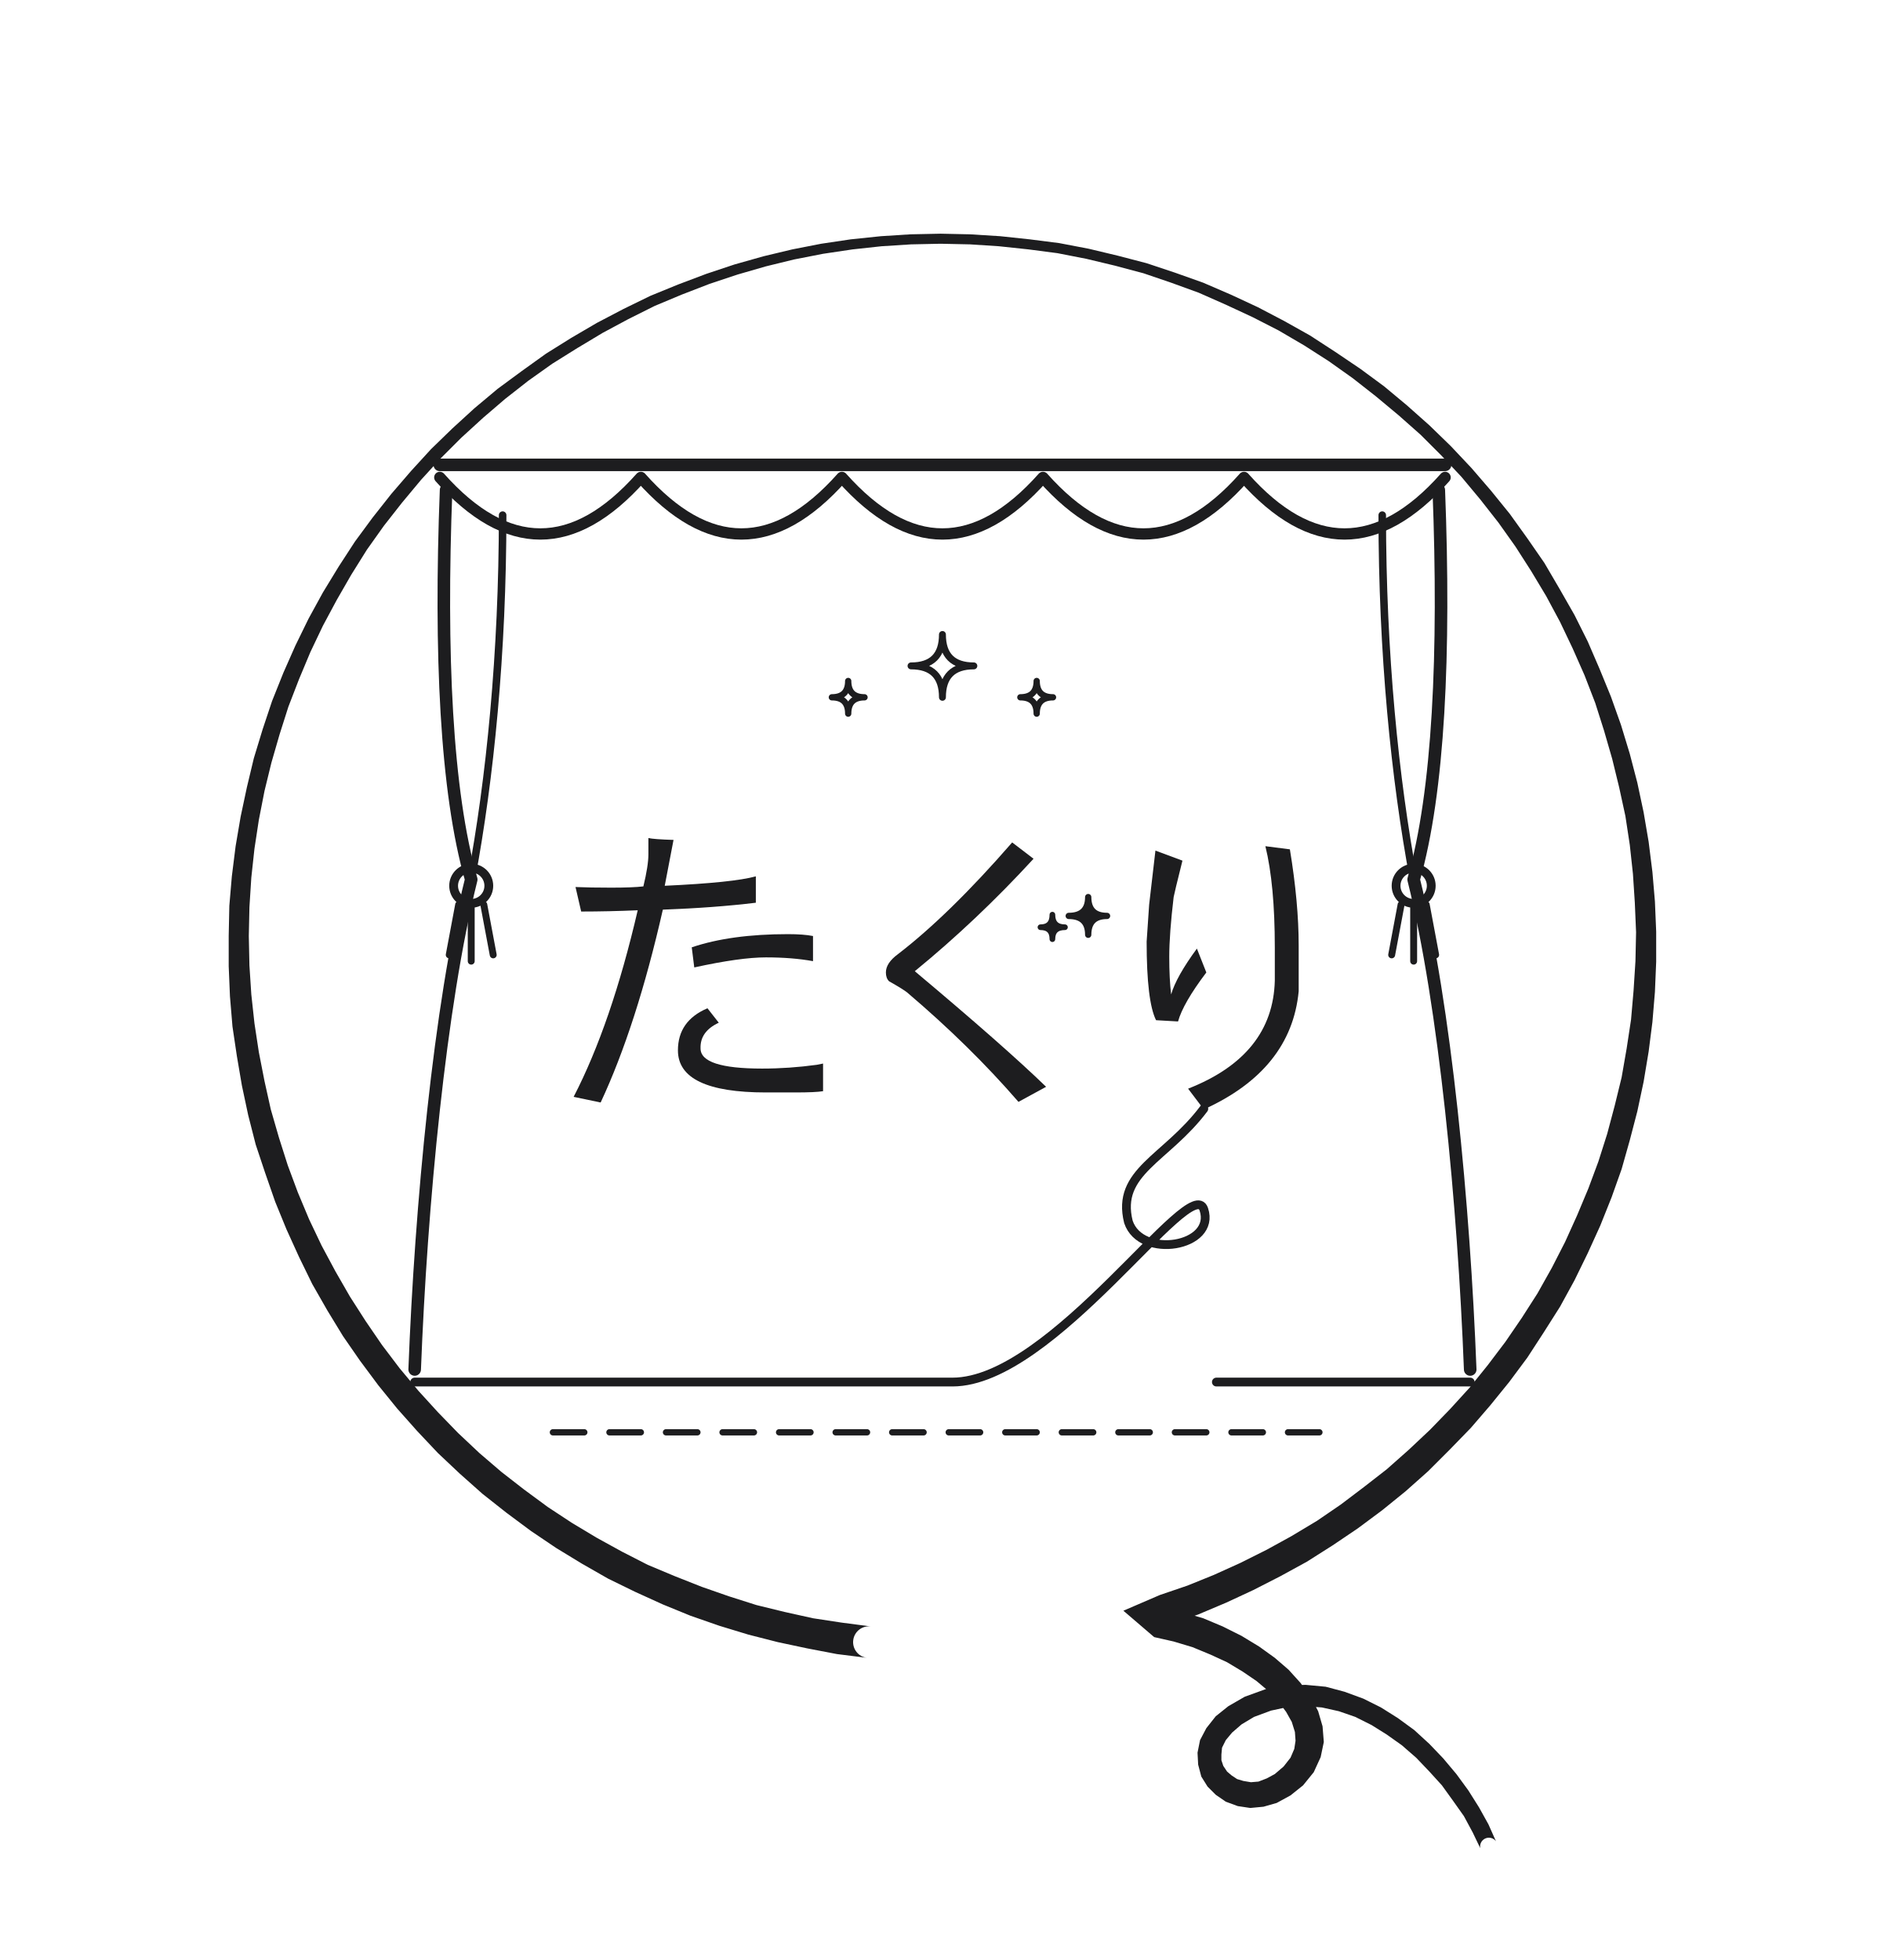
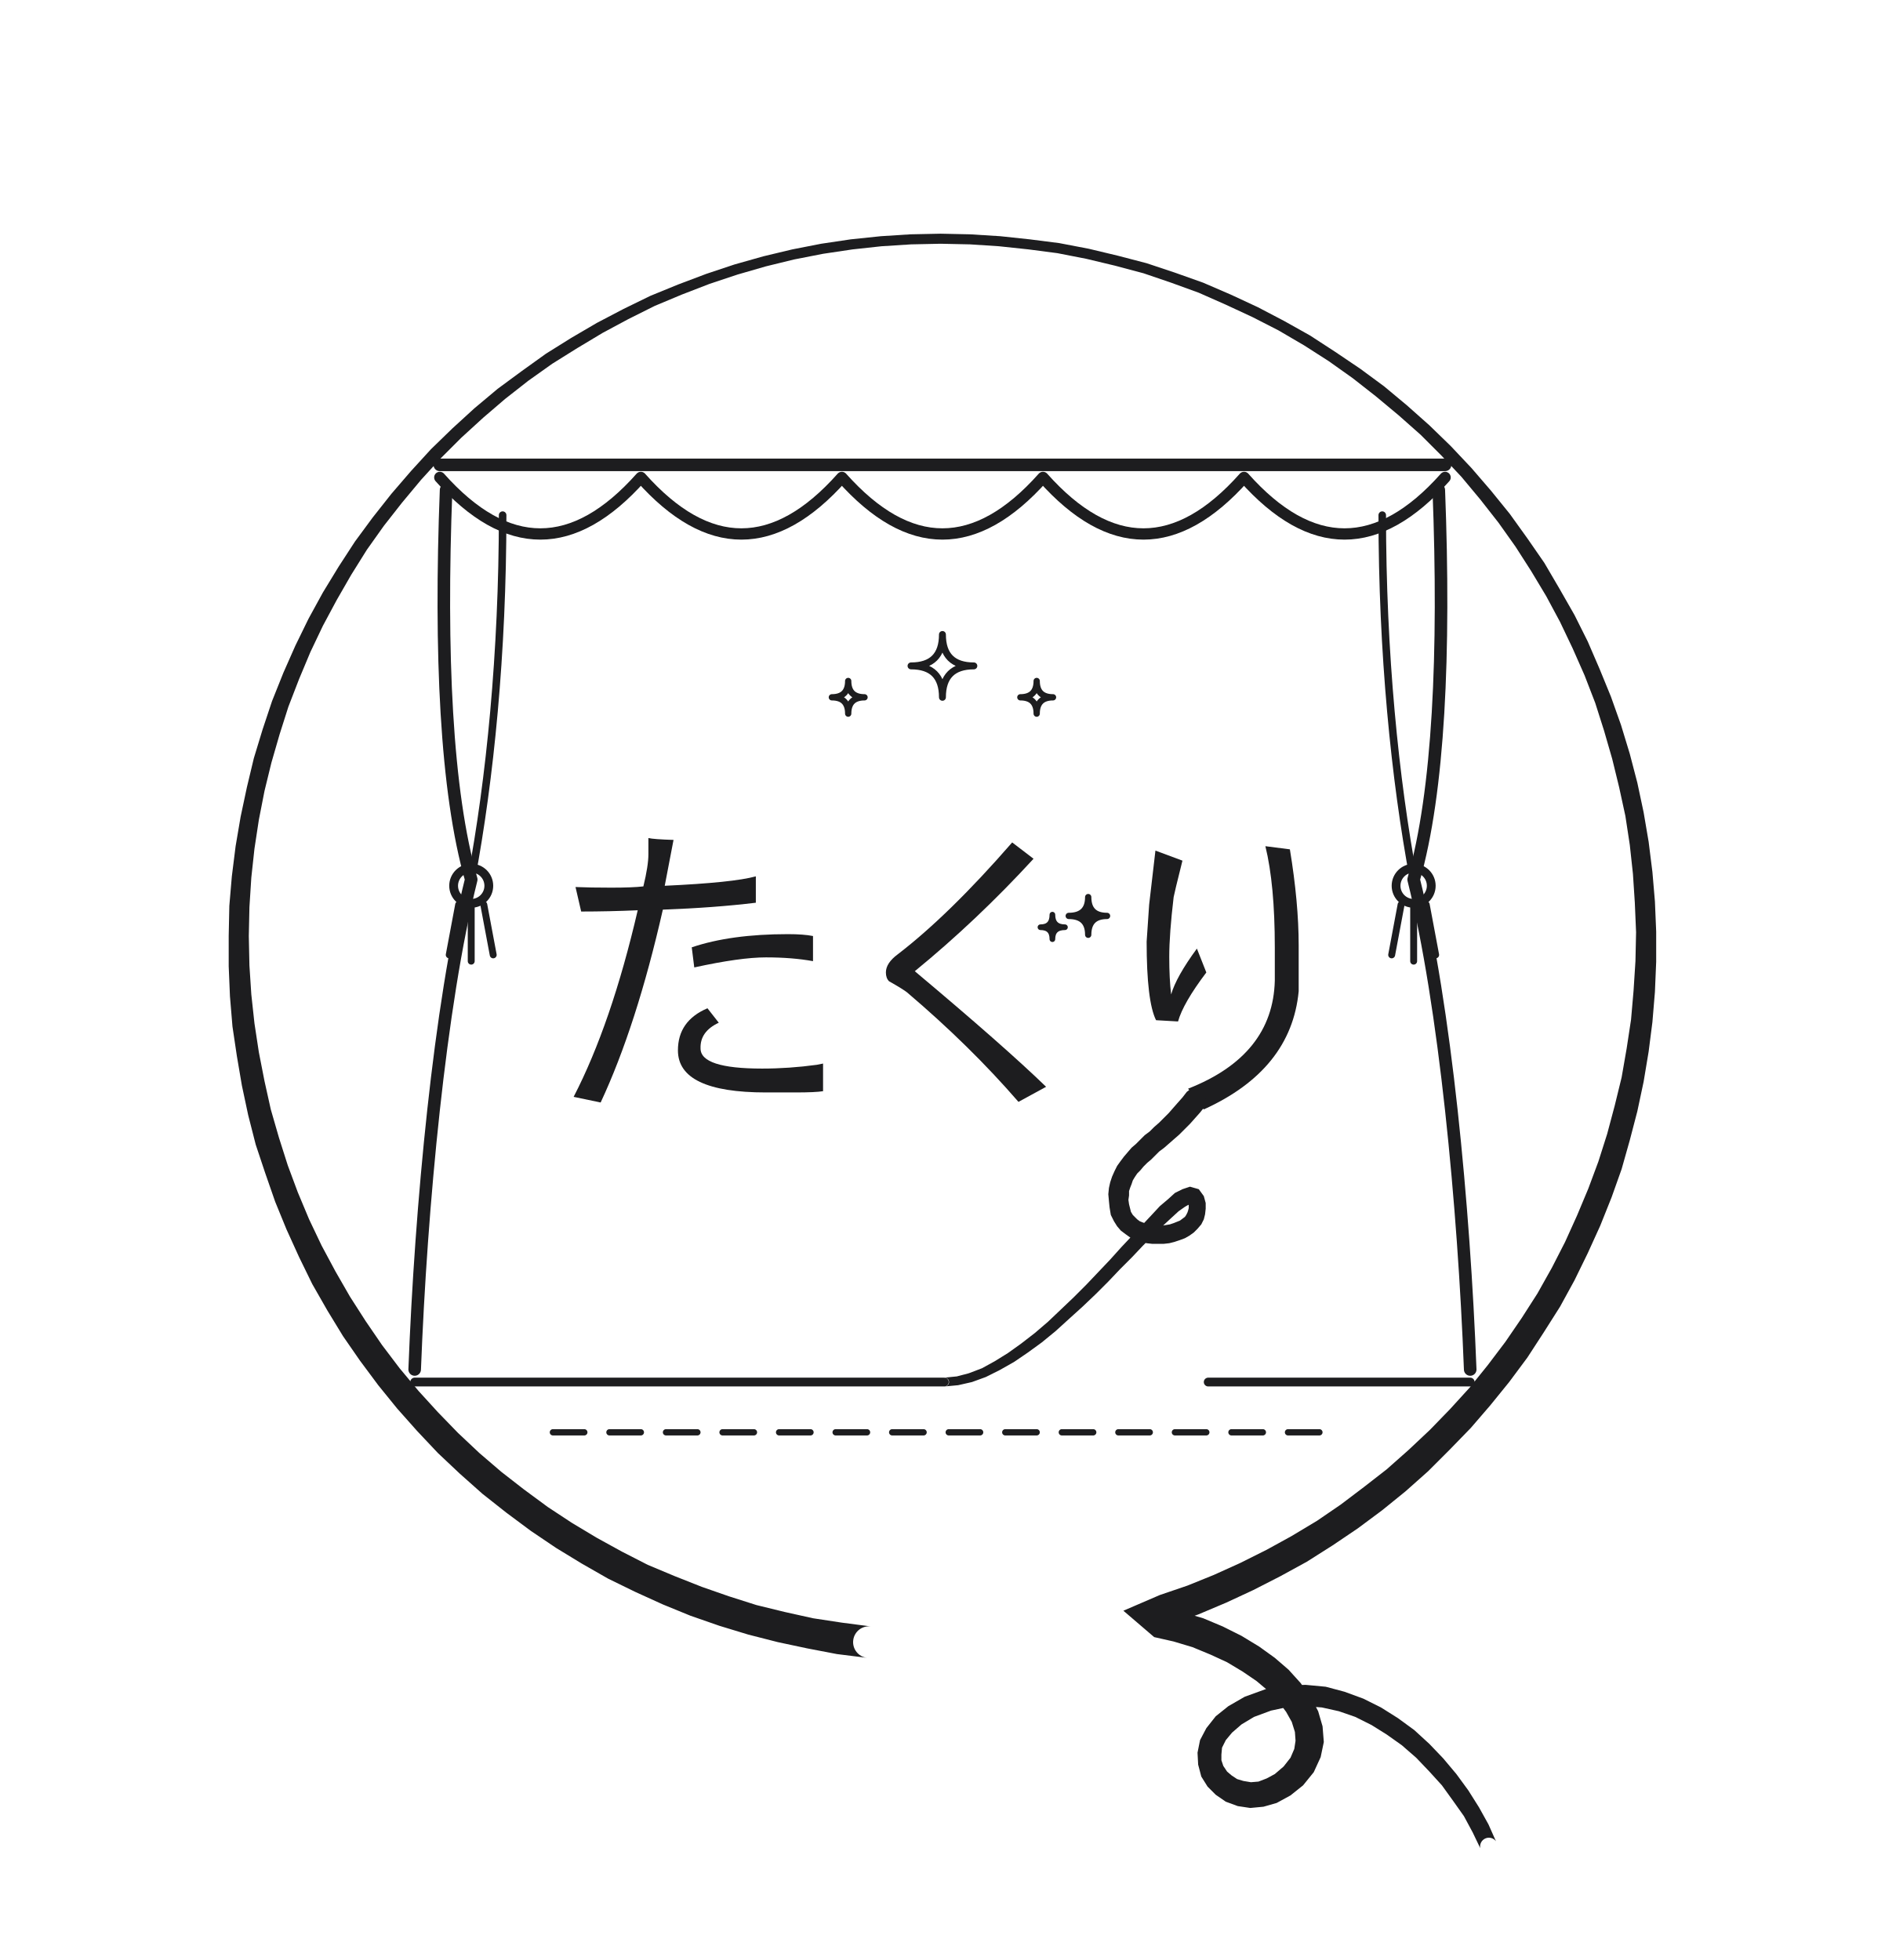
<svg xmlns="http://www.w3.org/2000/svg" viewBox="0 0 300 312" width="300" height="312" role="img" aria-label="たぐり">
  <path d="M138.6 258.9 134.0 258.3 129.4 257.6 124.9 256.6 120.4 255.5 116.0 254.1 111.7 252.6 107.4 250.9 103.1 249.1 99.0 247.0 95.0 244.8 91.0 242.4 87.2 239.9 83.4 237.1 79.8 234.3 76.3 231.3 72.9 228.1 69.7 224.8 66.6 221.4 63.6 217.8 60.8 214.1 58.2 210.3 55.7 206.4 53.4 202.4 51.2 198.3 49.2 194.1 47.4 189.8 45.8 185.5 44.4 181.1 43.1 176.6 42.1 172.1 41.2 167.5 40.5 162.9 40.0 158.3 39.7 153.7 39.6 149.0 39.7 144.4 40.0 139.7 40.5 135.1 41.2 130.5 42.1 125.9 43.2 121.4 44.5 116.9 45.9 112.5 47.6 108.1 49.4 103.8 51.4 99.6 53.6 95.5 55.9 91.5 58.4 87.5 61.1 83.7 64.0 80.0 67.0 76.4 70.1 73.0 73.4 69.7 76.9 66.5 80.4 63.5 84.1 60.6 87.9 57.9 91.9 55.4 95.9 53.0 100.0 50.8 104.2 48.7 108.5 46.9 112.9 45.2 117.4 43.7 121.9 42.4 126.4 41.3 131.0 40.4 135.7 39.7 140.3 39.2 145.0 38.9 149.7 38.8 154.4 38.9 159.0 39.2 163.7 39.7 168.3 40.3 172.9 41.2 177.5 42.3 182.0 43.5 186.4 45.0 190.8 46.6 195.1 48.5 199.4 50.5 203.5 52.6 207.6 55.0 211.5 57.5 215.3 60.2 219.0 63.1 222.6 66.1 226.1 69.2 229.4 72.5 232.6 75.9 235.6 79.5 238.5 83.2 241.2 87.0 243.7 90.9 246.1 94.9 248.3 99.0 250.3 103.2 252.2 107.5 253.9 111.9 255.3 116.3 256.6 120.8 257.7 125.3 258.7 129.9 259.4 134.5 259.9 139.1 260.2 143.7 260.4 148.4 260.3 153.0 260.0 157.7 259.6 162.3 258.9 166.9 258.1 171.5 257.0 176.0 255.8 180.5 254.4 184.9 252.8 189.2 251.0 193.5 249.1 197.7 247.0 201.8 244.7 205.9 242.2 209.8 239.6 213.6 236.8 217.3 233.9 220.9 230.8 224.3 227.6 227.6 224.2 230.8 220.7 233.9 217.1 236.7 213.4 239.5 209.6 242.1 205.6 244.5 201.6 246.7 197.4 248.8 193.2 250.7 189.0 252.4 184.6 253.9 178.8 256.4 183.7 260.6 186.8 261.3 189.8 262.2 192.7 263.4 195.3 264.6 197.8 266.1 200.0 267.6 201.9 269.2 203.5 270.9 204.7 272.5 205.6 274.1 206.1 275.7 206.2 277.1 206.0 278.4 205.4 279.8 204.3 281.2 202.9 282.4 201.6 283.1 200.3 283.6 199.1 283.7 197.9 283.5 196.9 283.2 196.0 282.6 195.3 282.0 194.7 281.1 194.4 280.2 194.4 279.3 194.5 278.2 195.1 277.0 196.1 275.8 197.6 274.5 199.6 273.3 202.3 272.3 205.1 271.7 207.8 271.6 210.4 271.8 213.1 272.4 215.7 273.3 218.3 274.6 220.7 276.1 223.1 277.8 225.4 279.8 227.5 282.0 229.5 284.2 231.3 286.7 233.0 289.1 234.4 291.7 235.6 294.2 A1.4 1.4 0 0 1 238.1 293.1 L238.1 293.1 236.9 290.4 235.4 287.7 233.7 285.0 231.8 282.4 229.7 279.9 227.5 277.6 225.1 275.4 222.5 273.5 219.8 271.8 217.0 270.4 214.0 269.3 211.0 268.5 207.8 268.2 204.6 268.3 201.4 268.9 198.1 270.1 195.5 271.6 193.5 273.2 192.0 275.1 191.0 277.0 190.6 279.0 190.7 280.9 191.2 282.8 192.2 284.4 193.5 285.7 195.1 286.8 197.0 287.5 199.0 287.8 201.1 287.6 203.2 287.0 205.4 285.8 207.4 284.2 209.1 282.1 210.2 279.7 210.7 277.3 210.5 274.8 209.8 272.4 208.6 270.1 207.0 267.9 205.1 265.8 202.9 263.9 200.4 262.1 197.6 260.4 194.6 258.9 191.5 257.6 188.1 256.6 184.7 255.7 183.0 258.9 186.2 258.6 190.7 257.0 195.2 255.1 199.5 253.1 203.8 250.9 208.0 248.6 212.1 246.0 216.1 243.3 220.0 240.4 223.7 237.4 227.3 234.2 230.7 230.8 234.1 227.3 237.2 223.7 240.2 220.0 243.1 216.1 245.7 212.1 248.3 208.0 250.6 203.8 252.7 199.5 254.7 195.1 256.5 190.6 258.1 186.1 259.4 181.5 260.6 176.9 261.6 172.2 262.4 167.4 263.0 162.7 263.4 157.9 263.6 153.1 263.6 148.3 263.4 143.5 263.0 138.8 262.4 134.0 261.6 129.3 260.6 124.6 259.4 120.0 258.0 115.4 256.4 110.9 254.6 106.5 252.7 102.1 250.6 97.9 248.2 93.7 245.8 89.6 243.1 85.7 240.3 81.8 237.3 78.1 234.2 74.5 230.9 71.0 227.5 67.7 223.9 64.5 220.3 61.5 216.5 58.7 212.5 56.0 208.5 53.4 204.4 51.1 200.2 48.9 195.9 46.9 191.5 45.0 187.0 43.4 182.5 41.9 177.9 40.7 173.3 39.6 168.6 38.7 163.9 38.1 159.2 37.6 154.4 37.3 149.7 37.2 144.9 37.3 140.2 37.6 135.4 38.1 130.7 38.8 126.1 39.7 121.5 40.8 116.9 42.1 112.4 43.6 107.9 45.3 103.5 47.1 99.2 49.2 95.0 51.4 90.9 53.8 86.9 56.3 83.0 59.1 79.2 61.9 75.5 65.0 72.0 68.2 68.6 71.5 65.4 75.0 62.3 78.6 59.3 82.4 56.5 86.2 53.9 90.2 51.4 94.3 49.1 98.5 47.0 102.8 45.1 107.1 43.3 111.6 41.8 116.1 40.4 120.7 39.3 125.3 38.3 130.0 37.5 134.7 36.9 139.5 36.5 144.2 36.4 149.0 36.4 153.8 36.6 158.6 37.0 163.4 37.7 168.1 38.5 172.8 39.5 177.5 40.7 182.2 42.2 186.7 43.8 191.3 45.6 195.7 47.6 200.1 49.7 204.4 52.1 208.6 54.6 212.7 57.3 216.6 60.2 220.5 63.2 224.2 66.4 227.8 69.7 231.3 73.2 234.6 76.8 237.8 80.6 240.8 84.5 243.7 88.5 246.4 92.6 248.9 96.8 251.3 101.1 253.4 105.5 255.4 109.9 257.2 114.5 258.8 119.1 260.2 123.8 261.4 128.5 262.4 133.2 263.3 138.0 263.9 A2.5 2.5 0 0 1 138.6 258.9Z" fill="#1d1d1f" />
  <path d="M70 74 L230 74" fill="none" stroke="#1d1d1f" stroke-width="2.0" stroke-linecap="round" stroke-linejoin="round" />
  <path d="M70 76 Q86 94 102 76 Q118 94 134 76 Q150 94 166 76 Q182 94 198 76 Q214 94 230 76" fill="none" stroke="#1d1d1f" stroke-width="1.8" stroke-linecap="round" stroke-linejoin="round" />
  <path d="M71 78 C70 104 71 126 75 140 C70 160 67 192 66 218" fill="none" stroke="#1d1d1f" stroke-width="2.0" stroke-linecap="round" stroke-linejoin="round" />
  <path d="M80 82 C80 104 78 124 75 140" fill="none" stroke="#1d1d1f" stroke-width="1.2" stroke-linecap="round" stroke-linejoin="round" />
  <path d="M229 78 C230 104 229 126 225 140 C230 160 233 192 234 218" fill="none" stroke="#1d1d1f" stroke-width="2.0" stroke-linecap="round" stroke-linejoin="round" />
  <path d="M220 82 C220 104 222 124 225 140" fill="none" stroke="#1d1d1f" stroke-width="1.2" stroke-linecap="round" stroke-linejoin="round" />
  <circle cx="75" cy="141" r="2.8" fill="none" stroke="#1d1d1f" stroke-width="1.4" />
  <path d="M73 144 L71.5 152 M75 144 L75 153 M77 144 L78.5 152" fill="none" stroke="#1d1d1f" stroke-width="1.1" stroke-linecap="round" stroke-linejoin="round" />
  <circle cx="225" cy="141" r="2.8" fill="none" stroke="#1d1d1f" stroke-width="1.4" />
  <path d="M223 144 L221.5 152 M225 144 L225 153 M227 144 L228.5 152" fill="none" stroke="#1d1d1f" stroke-width="1.1" stroke-linecap="round" stroke-linejoin="round" />
  <path d="M131 173.7V169.3L130 169.5Q125.6 170.1 121.3 170.1Q111.5 170.1 111.5 166.9Q111.4 164.2 114.4 162.8L112.6 160.5Q107.9 162.5 107.9 167.2Q107.9 173.9 121.9 173.9Q123.5 173.9 126.6 173.9Q129.8 173.9 131 173.7ZM129.4 153V149Q127.9 148.7 125.4 148.7Q116.3 148.7 110.1 150.8L110.5 154Q117.8 152.4 121.9 152.4Q126.1 152.4 129.4 153ZM91.3 174.6 95.6 175.5Q101.3 163.3 105.5 144.8Q113.7 144.5 120.3 143.7V139.5Q116.7 140.5 105.8 141L107.2 133.7Q104 133.6 103.2 133.4Q103.2 134.2 103.2 136Q103.2 137.8 102.4 141.1Q100.7 141.3 97.3 141.3Q93.9 141.3 91.6 141.2L92.5 145.1Q96.9 145.1 101.5 144.9Q97.3 163 91.3 174.6Z" fill="#1d1d1f" />
  <path d="M162.1 175.4 166.5 173Q159.9 166.6 145.6 154.6Q155.5 146.5 164.5 136.7L161.1 134.1Q151.1 145.6 142.9 151.9Q141 153.3 141 154.8Q141 155.7 141.5 156.2Q143.8 157.5 144.4 158Q154.4 166.5 162.1 175.4Z" fill="#1d1d1f" />
  <path d="M173.2 142.8 Q173.2 145.8 176.2 145.8 Q173.2 145.8 173.2 148.8 Q173.2 145.8 170.1 145.8 Q173.2 145.8 173.2 142.8Z" fill="#1d1d1f" stroke="#1d1d1f" stroke-width="1.0" stroke-linejoin="round" />
  <path d="M167.5 145.6 Q167.5 147.6 169.5 147.6 Q167.5 147.6 167.5 149.5 Q167.5 147.6 165.6 147.6 Q167.5 147.6 167.5 145.6Z" fill="#1d1d1f" stroke="#1d1d1f" stroke-width="0.9" stroke-linejoin="round" />
  <path d="M190.5 151Q187.2 155.5 186.4 158.3Q186.1 155.8 186.1 152.3Q186.1 148.7 186.8 142.8Q186.9 142.2 188.2 137L183.9 135.4L182.9 144Q182.5 149.8 182.5 149.9Q182.5 159.4 184 162.4L187.5 162.6Q188.3 159.7 192 154.8ZM205.3 135.2 201.4 134.7Q202.9 140.8 202.9 150.8V156.1Q202.6 168 189.1 173.3L191.6 176.6Q205.5 170.3 206.7 157.8Q206.7 157.3 206.7 150.5Q206.7 143.7 205.3 135.2Z" fill="#1d1d1f" />
-   <path d="M191.6 176.5 C185.6 184.5 177.6 186.5 179.6 194.5 C181.6 200.5 193.6 198.5 191.6 192.5 C189.6 186.5 167.6 220 151.6 220 L66 220" fill="none" stroke="#1d1d1f" stroke-width="1.4" stroke-linecap="round" stroke-linejoin="round" />
-   <path d="M193.6 220 L234 220" fill="none" stroke="#1d1d1f" stroke-width="1.4" stroke-linecap="round" stroke-linejoin="round" />
+   <path d="M191.1 172.6 190.9 172.7 190.7 172.8 190.6 172.8 190.5 172.9 190.4 172.9 190.3 173.0 190.2 173.0 190.1 173.0 190.0 173.1 190.0 173.1 189.9 173.1 189.8 173.1 189.8 173.1 189.8 173.2 189.7 173.2 189.7 173.2 189.7 173.2 189.7 173.2 189.7 173.2 189.7 173.2 189.7 173.2 189.7 173.2 189.7 173.2 188.9 173.8 188.2 174.7 187.4 175.6 186.7 176.4 186.0 177.2 185.2 178.0 184.5 178.7 183.7 179.4 183.0 180.1 182.2 180.7 181.5 181.4 180.8 182.1 180.1 182.7 179.5 183.4 178.9 184.1 178.3 184.9 177.8 185.6 177.4 186.4 177.0 187.3 176.7 188.2 176.5 189.1 176.4 190.1 176.5 191.2 176.6 192.2 176.8 193.4 177.3 194.4 177.8 195.2 178.4 195.9 179.2 196.5 179.9 197.0 180.8 197.4 181.6 197.7 182.5 197.9 183.4 198.0 184.3 198.0 185.2 198.0 186.1 197.9 186.9 197.7 187.8 197.4 188.6 197.1 189.3 196.7 190.0 196.2 190.6 195.6 191.2 194.9 191.6 194.1 191.8 193.3 191.9 192.4 191.9 191.5 191.6 190.4 190.8 189.3 189.4 188.9 188.2 189.3 187.0 189.9 185.9 190.9 184.6 192.0 183.3 193.4 181.8 195.0 180.2 196.7 178.5 198.5 176.7 200.5 174.8 202.5 172.9 204.5 170.9 206.5 168.8 208.5 166.8 210.4 164.7 212.2 162.5 213.9 160.4 215.4 158.3 216.7 156.3 217.8 154.2 218.6 152.3 219.1 150.3 219.3 A0.70 0.70 0 0 1 150.4 220.7 L150.4 220.7 152.5 220.5 154.7 220.0 156.9 219.2 159.1 218.1 161.4 216.8 163.6 215.3 165.8 213.7 168.0 211.9 170.2 209.9 172.3 208.0 174.4 206.0 176.4 204.0 178.3 202.0 180.2 200.1 181.9 198.3 183.5 196.7 185.0 195.2 186.4 193.9 187.6 192.8 188.6 192.1 189.3 191.7 189.5 191.6 189.2 191.5 189.1 191.5 189.2 191.9 189.2 192.3 189.1 192.7 189.0 193.0 188.8 193.4 188.6 193.7 188.2 194.0 187.8 194.3 187.3 194.5 186.8 194.7 186.2 194.9 185.6 195.0 185.0 195.1 184.3 195.1 183.7 195.0 183.1 194.9 182.5 194.8 181.9 194.6 181.4 194.4 181.0 194.1 180.6 193.7 180.3 193.4 180.0 192.9 179.9 192.5 179.7 191.7 179.6 191.0 179.7 190.3 179.7 189.6 179.9 189.0 180.1 188.5 180.3 187.9 180.6 187.4 181.0 186.8 181.5 186.3 182.0 185.7 182.6 185.1 183.2 184.6 183.8 184.0 184.5 183.3 185.3 182.7 186.1 182.0 186.9 181.3 187.7 180.6 188.5 179.8 189.4 178.9 190.2 178.0 191.0 177.1 191.8 176.1 191.0 176.7 191.0 176.7 191.0 176.7 191.0 176.7 191.0 176.7 191.0 176.7 191.1 176.7 191.1 176.7 191.1 176.7 191.1 176.6 191.2 176.6 191.2 176.6 191.2 176.6 191.3 176.6 191.4 176.6 191.4 176.5 191.5 176.5 191.6 176.5 191.7 176.4 191.8 176.4 192.0 176.3 192.1 176.3 192.3 176.2 192.4 176.2Z" fill="#1d1d1f" />
+   <path d="M150.3 220 L66 220" fill="none" stroke="#1d1d1f" stroke-width="1.4" stroke-linecap="round" stroke-linejoin="round" />
+   <path d="M192.3 220 L234 220" fill="none" stroke="#1d1d1f" stroke-width="1.4" stroke-linecap="round" stroke-linejoin="round" />
  <path d="M88 228 L212 228" fill="none" stroke="#1d1d1f" stroke-width="1.0" stroke-linecap="round" stroke-linejoin="round" stroke-dasharray="5 4" />
  <path d="M150.0 101.0 Q150.0 106.0 155.0 106.0 Q150.0 106.0 150.0 111.0 Q150.0 106.0 145.0 106.0 Q150.0 106.0 150.0 101.0Z" fill="none" stroke="#1d1d1f" stroke-width="1.1" stroke-linejoin="round" />
  <path d="M135.0 108.4 Q135.0 111.0 137.6 111.0 Q135.0 111.0 135.0 113.6 Q135.0 111.0 132.4 111.0 Q135.0 111.0 135.0 108.4Z" fill="none" stroke="#1d1d1f" stroke-width="1.0" stroke-linejoin="round" />
  <path d="M165.0 108.4 Q165.0 111.0 167.6 111.0 Q165.0 111.0 165.0 113.6 Q165.0 111.0 162.4 111.0 Q165.0 111.0 165.0 108.4Z" fill="none" stroke="#1d1d1f" stroke-width="1.0" stroke-linejoin="round" />
</svg>
